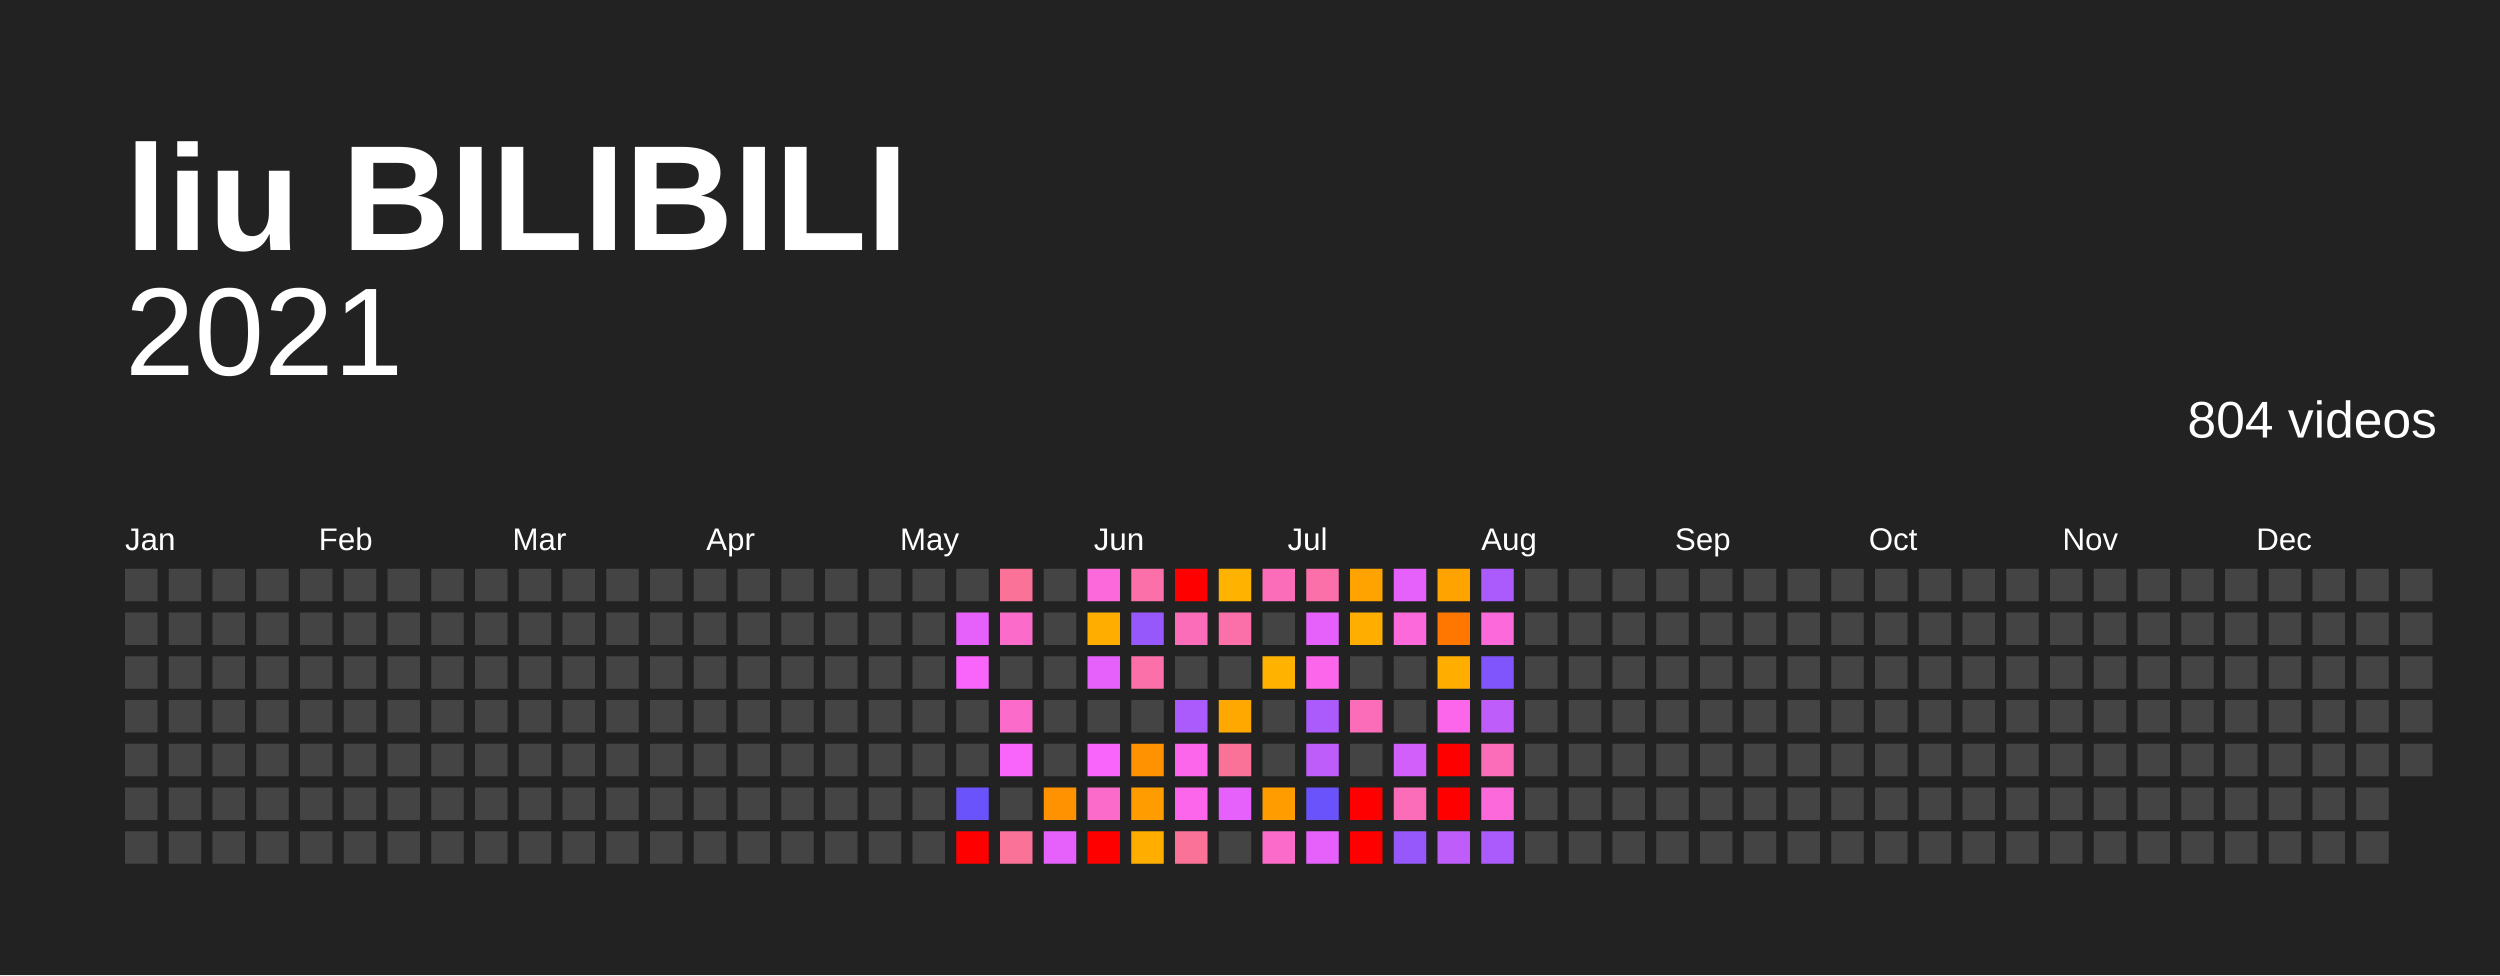
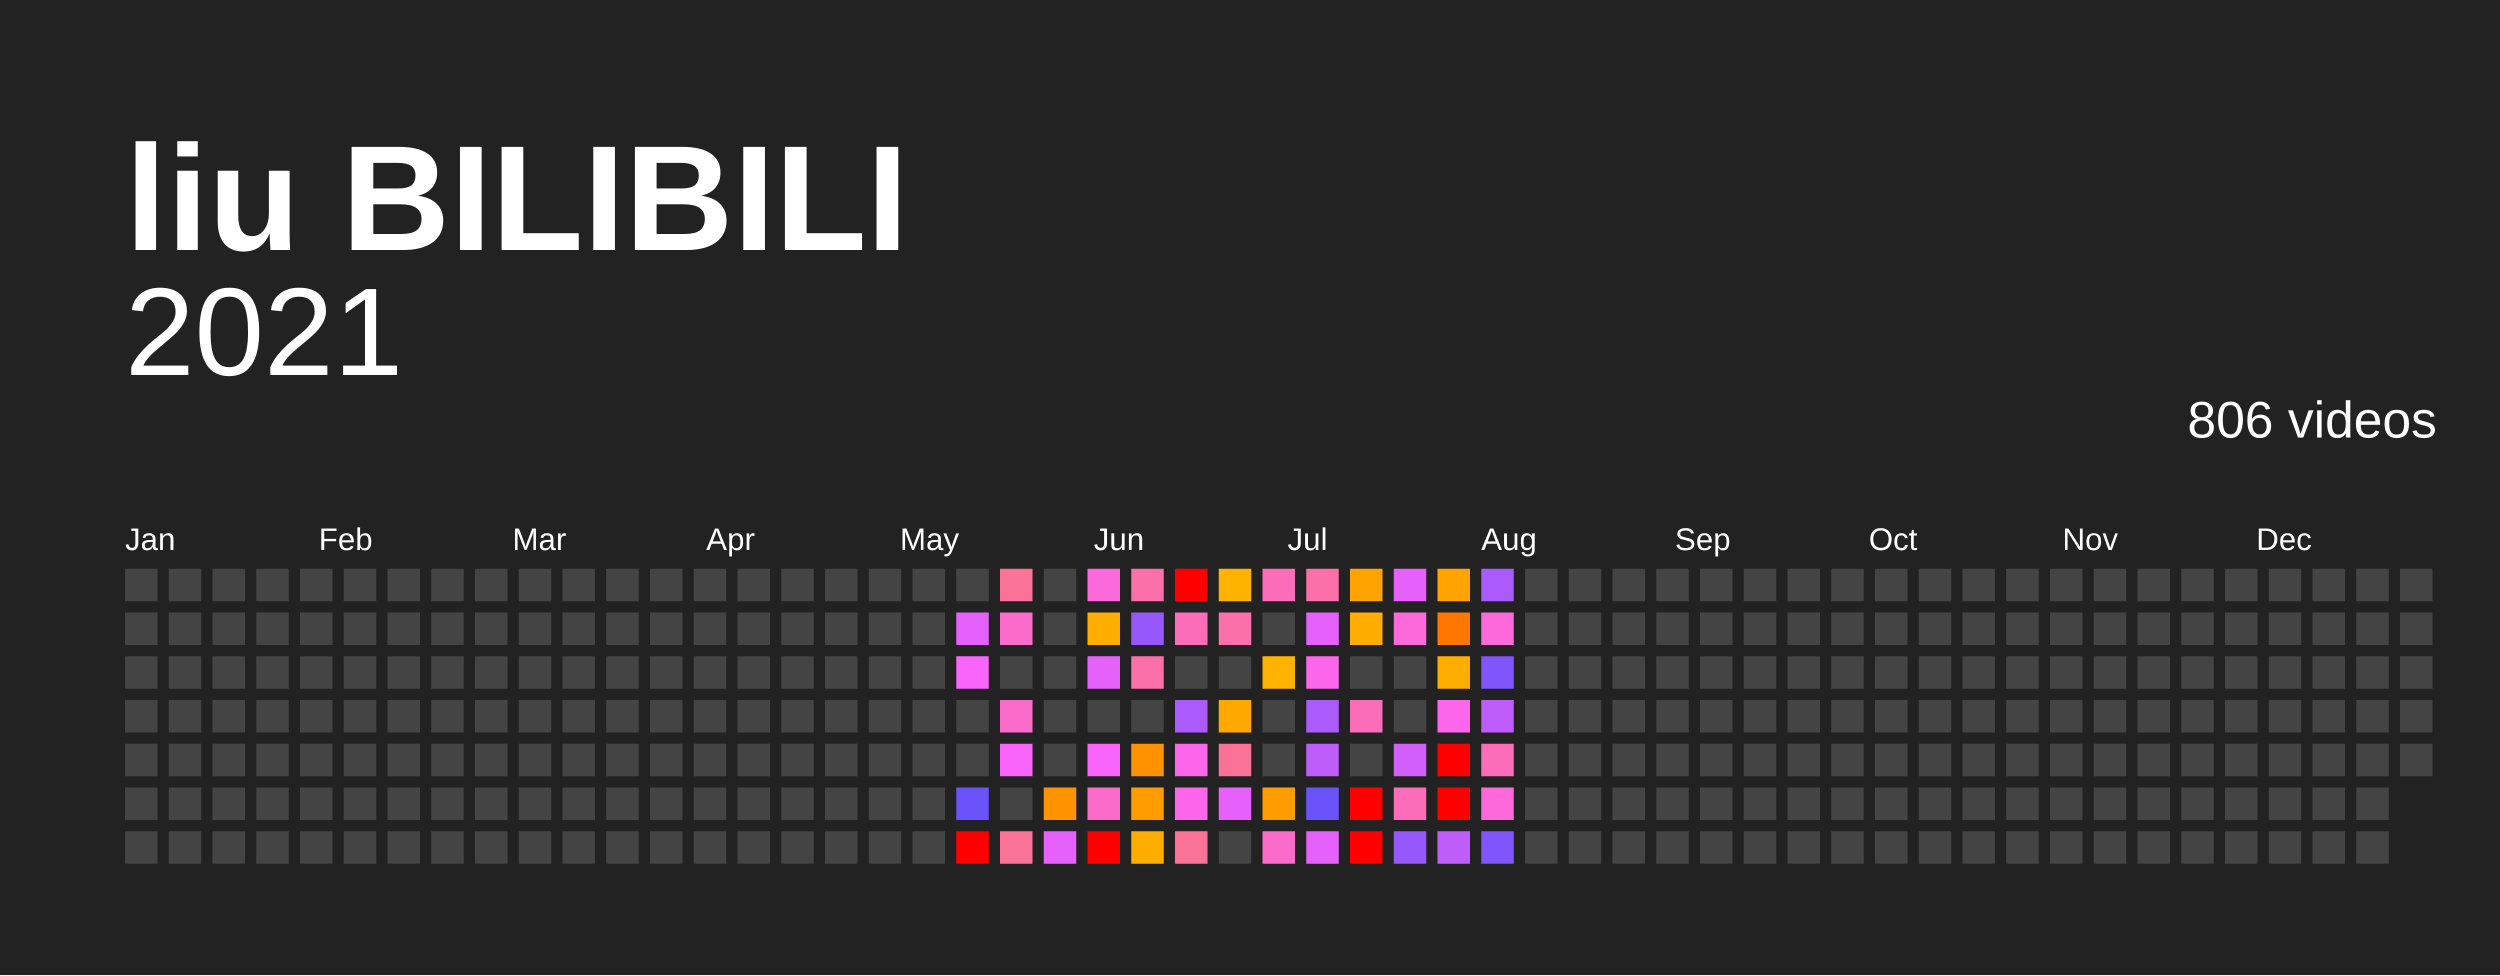
<svg xmlns="http://www.w3.org/2000/svg" baseProfile="full" height="78mm" version="1.1" viewBox="0,0,200,78" width="200mm">
  <defs />
  <rect fill="#222222" height="78" width="200" x="0" y="0" />
  <text fill="#FFFFFF" style="font-size:12px; font-family:Arial; font-weight:bold;" x="10" y="20">liu BILIBILI</text>
  <text alignment-baseline="hanging" fill="#FFFFFF" style="font-size:10.0px; font-family:Arial;" x="10" y="30">2021</text>
-   <text alignment-baseline="hanging" fill="#FFFFFF" style="font-size:4.125px; font-family:Arial;" x="175" y="35">804 videos</text>
+   <text alignment-baseline="hanging" fill="#FFFFFF" style="font-size:4.125px; font-family:Arial;" x="175" y="35">806 videos</text>
  <text fill="#FFFFFF" style="font-size:2.5px; font-family:Arial" x="10.0" y="44">Jan</text>
  <text fill="#FFFFFF" style="font-size:2.5px; font-family:Arial" x="25.5" y="44">Feb</text>
  <text fill="#FFFFFF" style="font-size:2.5px; font-family:Arial" x="41.0" y="44">Mar</text>
  <text fill="#FFFFFF" style="font-size:2.5px; font-family:Arial" x="56.5" y="44">Apr</text>
  <text fill="#FFFFFF" style="font-size:2.5px; font-family:Arial" x="72.0" y="44">May</text>
  <text fill="#FFFFFF" style="font-size:2.5px; font-family:Arial" x="87.5" y="44">Jun</text>
  <text fill="#FFFFFF" style="font-size:2.5px; font-family:Arial" x="103.0" y="44">Jul</text>
  <text fill="#FFFFFF" style="font-size:2.5px; font-family:Arial" x="118.5" y="44">Aug</text>
  <text fill="#FFFFFF" style="font-size:2.5px; font-family:Arial" x="134.0" y="44">Sep</text>
  <text fill="#FFFFFF" style="font-size:2.5px; font-family:Arial" x="149.5" y="44">Oct</text>
  <text fill="#FFFFFF" style="font-size:2.5px; font-family:Arial" x="165.0" y="44">Nov</text>
  <text fill="#FFFFFF" style="font-size:2.5px; font-family:Arial" x="180.5" y="44">Dec</text>
  <rect fill="#444444" height="2.6" width="2.6" x="10.0" y="45.5" />
  <rect fill="#444444" height="2.6" width="2.6" x="10.0" y="49.0" />
  <rect fill="#444444" height="2.6" width="2.6" x="10.0" y="52.5" />
  <rect fill="#444444" height="2.6" width="2.6" x="10.0" y="56.0" />
  <rect fill="#444444" height="2.6" width="2.6" x="10.0" y="59.5" />
  <rect fill="#444444" height="2.6" width="2.6" x="10.0" y="63.0" />
  <rect fill="#444444" height="2.6" width="2.6" x="10.0" y="66.5" />
  <rect fill="#444444" height="2.6" width="2.6" x="13.5" y="45.5" />
  <rect fill="#444444" height="2.6" width="2.6" x="13.5" y="49.0" />
  <rect fill="#444444" height="2.6" width="2.6" x="13.5" y="52.5" />
  <rect fill="#444444" height="2.6" width="2.6" x="13.5" y="56.0" />
  <rect fill="#444444" height="2.6" width="2.6" x="13.5" y="59.5" />
  <rect fill="#444444" height="2.6" width="2.6" x="13.5" y="63.0" />
  <rect fill="#444444" height="2.6" width="2.6" x="13.5" y="66.5" />
  <rect fill="#444444" height="2.6" width="2.6" x="17.0" y="45.5" />
  <rect fill="#444444" height="2.6" width="2.6" x="17.0" y="49.0" />
  <rect fill="#444444" height="2.6" width="2.6" x="17.0" y="52.5" />
  <rect fill="#444444" height="2.6" width="2.6" x="17.0" y="56.0" />
  <rect fill="#444444" height="2.6" width="2.6" x="17.0" y="59.5" />
  <rect fill="#444444" height="2.6" width="2.6" x="17.0" y="63.0" />
  <rect fill="#444444" height="2.6" width="2.6" x="17.0" y="66.5" />
  <rect fill="#444444" height="2.6" width="2.6" x="20.5" y="45.5" />
  <rect fill="#444444" height="2.6" width="2.6" x="20.5" y="49.0" />
  <rect fill="#444444" height="2.6" width="2.6" x="20.5" y="52.5" />
  <rect fill="#444444" height="2.6" width="2.6" x="20.5" y="56.0" />
  <rect fill="#444444" height="2.6" width="2.6" x="20.5" y="59.5" />
  <rect fill="#444444" height="2.6" width="2.6" x="20.5" y="63.0" />
  <rect fill="#444444" height="2.6" width="2.6" x="20.5" y="66.5" />
  <rect fill="#444444" height="2.6" width="2.6" x="24.0" y="45.5" />
  <rect fill="#444444" height="2.6" width="2.6" x="24.0" y="49.0" />
  <rect fill="#444444" height="2.6" width="2.6" x="24.0" y="52.5" />
  <rect fill="#444444" height="2.6" width="2.6" x="24.0" y="56.0" />
  <rect fill="#444444" height="2.6" width="2.6" x="24.0" y="59.5" />
  <rect fill="#444444" height="2.6" width="2.6" x="24.0" y="63.0" />
  <rect fill="#444444" height="2.6" width="2.6" x="24.0" y="66.5" />
  <rect fill="#444444" height="2.6" width="2.6" x="27.5" y="45.5" />
  <rect fill="#444444" height="2.6" width="2.6" x="27.5" y="49.0" />
  <rect fill="#444444" height="2.6" width="2.6" x="27.5" y="52.5" />
  <rect fill="#444444" height="2.6" width="2.6" x="27.5" y="56.0" />
  <rect fill="#444444" height="2.6" width="2.6" x="27.5" y="59.5" />
  <rect fill="#444444" height="2.6" width="2.6" x="27.5" y="63.0" />
  <rect fill="#444444" height="2.6" width="2.6" x="27.5" y="66.5" />
  <rect fill="#444444" height="2.6" width="2.6" x="31.0" y="45.5" />
  <rect fill="#444444" height="2.6" width="2.6" x="31.0" y="49.0" />
  <rect fill="#444444" height="2.6" width="2.6" x="31.0" y="52.5" />
  <rect fill="#444444" height="2.6" width="2.6" x="31.0" y="56.0" />
  <rect fill="#444444" height="2.6" width="2.6" x="31.0" y="59.5" />
  <rect fill="#444444" height="2.6" width="2.6" x="31.0" y="63.0" />
  <rect fill="#444444" height="2.6" width="2.6" x="31.0" y="66.5" />
  <rect fill="#444444" height="2.6" width="2.6" x="34.5" y="45.5" />
  <rect fill="#444444" height="2.6" width="2.6" x="34.5" y="49.0" />
  <rect fill="#444444" height="2.6" width="2.6" x="34.5" y="52.5" />
  <rect fill="#444444" height="2.6" width="2.6" x="34.5" y="56.0" />
  <rect fill="#444444" height="2.6" width="2.6" x="34.5" y="59.5" />
  <rect fill="#444444" height="2.6" width="2.6" x="34.5" y="63.0" />
  <rect fill="#444444" height="2.6" width="2.6" x="34.5" y="66.5" />
  <rect fill="#444444" height="2.6" width="2.6" x="38.0" y="45.5" />
  <rect fill="#444444" height="2.6" width="2.6" x="38.0" y="49.0" />
  <rect fill="#444444" height="2.6" width="2.6" x="38.0" y="52.5" />
  <rect fill="#444444" height="2.6" width="2.6" x="38.0" y="56.0" />
  <rect fill="#444444" height="2.6" width="2.6" x="38.0" y="59.5" />
  <rect fill="#444444" height="2.6" width="2.6" x="38.0" y="63.0" />
  <rect fill="#444444" height="2.6" width="2.6" x="38.0" y="66.5" />
  <rect fill="#444444" height="2.6" width="2.6" x="41.5" y="45.5" />
  <rect fill="#444444" height="2.6" width="2.6" x="41.5" y="49.0" />
  <rect fill="#444444" height="2.6" width="2.6" x="41.5" y="52.5" />
  <rect fill="#444444" height="2.6" width="2.6" x="41.5" y="56.0" />
  <rect fill="#444444" height="2.6" width="2.6" x="41.5" y="59.5" />
  <rect fill="#444444" height="2.6" width="2.6" x="41.5" y="63.0" />
  <rect fill="#444444" height="2.6" width="2.6" x="41.5" y="66.5" />
  <rect fill="#444444" height="2.6" width="2.6" x="45.0" y="45.5" />
  <rect fill="#444444" height="2.6" width="2.6" x="45.0" y="49.0" />
  <rect fill="#444444" height="2.6" width="2.6" x="45.0" y="52.5" />
  <rect fill="#444444" height="2.6" width="2.6" x="45.0" y="56.0" />
  <rect fill="#444444" height="2.6" width="2.6" x="45.0" y="59.5" />
  <rect fill="#444444" height="2.6" width="2.6" x="45.0" y="63.0" />
  <rect fill="#444444" height="2.6" width="2.6" x="45.0" y="66.5" />
  <rect fill="#444444" height="2.6" width="2.6" x="48.5" y="45.5" />
  <rect fill="#444444" height="2.6" width="2.6" x="48.5" y="49.0" />
  <rect fill="#444444" height="2.6" width="2.6" x="48.5" y="52.5" />
  <rect fill="#444444" height="2.6" width="2.6" x="48.5" y="56.0" />
  <rect fill="#444444" height="2.6" width="2.6" x="48.5" y="59.5" />
  <rect fill="#444444" height="2.6" width="2.6" x="48.5" y="63.0" />
  <rect fill="#444444" height="2.6" width="2.6" x="48.5" y="66.5" />
  <rect fill="#444444" height="2.6" width="2.6" x="52.0" y="45.5" />
  <rect fill="#444444" height="2.6" width="2.6" x="52.0" y="49.0" />
  <rect fill="#444444" height="2.6" width="2.6" x="52.0" y="52.5" />
  <rect fill="#444444" height="2.6" width="2.6" x="52.0" y="56.0" />
  <rect fill="#444444" height="2.6" width="2.6" x="52.0" y="59.5" />
  <rect fill="#444444" height="2.6" width="2.6" x="52.0" y="63.0" />
  <rect fill="#444444" height="2.6" width="2.6" x="52.0" y="66.5" />
  <rect fill="#444444" height="2.6" width="2.6" x="55.5" y="45.5" />
  <rect fill="#444444" height="2.6" width="2.6" x="55.5" y="49.0" />
  <rect fill="#444444" height="2.6" width="2.6" x="55.5" y="52.5" />
  <rect fill="#444444" height="2.6" width="2.6" x="55.5" y="56.0" />
  <rect fill="#444444" height="2.6" width="2.6" x="55.5" y="59.5" />
  <rect fill="#444444" height="2.6" width="2.6" x="55.5" y="63.0" />
  <rect fill="#444444" height="2.6" width="2.6" x="55.5" y="66.5" />
  <rect fill="#444444" height="2.6" width="2.6" x="59.0" y="45.5" />
  <rect fill="#444444" height="2.6" width="2.6" x="59.0" y="49.0" />
  <rect fill="#444444" height="2.6" width="2.6" x="59.0" y="52.5" />
  <rect fill="#444444" height="2.6" width="2.6" x="59.0" y="56.0" />
  <rect fill="#444444" height="2.6" width="2.6" x="59.0" y="59.5" />
  <rect fill="#444444" height="2.6" width="2.6" x="59.0" y="63.0" />
  <rect fill="#444444" height="2.6" width="2.6" x="59.0" y="66.5" />
  <rect fill="#444444" height="2.6" width="2.6" x="62.5" y="45.5" />
  <rect fill="#444444" height="2.6" width="2.6" x="62.5" y="49.0" />
  <rect fill="#444444" height="2.6" width="2.6" x="62.5" y="52.5" />
  <rect fill="#444444" height="2.6" width="2.6" x="62.5" y="56.0" />
  <rect fill="#444444" height="2.6" width="2.6" x="62.5" y="59.5" />
  <rect fill="#444444" height="2.6" width="2.6" x="62.5" y="63.0" />
  <rect fill="#444444" height="2.6" width="2.6" x="62.5" y="66.5" />
  <rect fill="#444444" height="2.6" width="2.6" x="66.0" y="45.5" />
  <rect fill="#444444" height="2.6" width="2.6" x="66.0" y="49.0" />
  <rect fill="#444444" height="2.6" width="2.6" x="66.0" y="52.5" />
  <rect fill="#444444" height="2.6" width="2.6" x="66.0" y="56.0" />
  <rect fill="#444444" height="2.6" width="2.6" x="66.0" y="59.5" />
  <rect fill="#444444" height="2.6" width="2.6" x="66.0" y="63.0" />
  <rect fill="#444444" height="2.6" width="2.6" x="66.0" y="66.5" />
  <rect fill="#444444" height="2.6" width="2.6" x="69.5" y="45.5" />
  <rect fill="#444444" height="2.6" width="2.6" x="69.5" y="49.0" />
  <rect fill="#444444" height="2.6" width="2.6" x="69.5" y="52.5" />
  <rect fill="#444444" height="2.6" width="2.6" x="69.5" y="56.0" />
  <rect fill="#444444" height="2.6" width="2.6" x="69.5" y="59.5" />
  <rect fill="#444444" height="2.6" width="2.6" x="69.5" y="63.0" />
  <rect fill="#444444" height="2.6" width="2.6" x="69.5" y="66.5" />
  <rect fill="#444444" height="2.6" width="2.6" x="73.0" y="45.5" />
  <rect fill="#444444" height="2.6" width="2.6" x="73.0" y="49.0" />
  <rect fill="#444444" height="2.6" width="2.6" x="73.0" y="52.5" />
  <rect fill="#444444" height="2.6" width="2.6" x="73.0" y="56.0" />
  <rect fill="#444444" height="2.6" width="2.6" x="73.0" y="59.5" />
  <rect fill="#444444" height="2.6" width="2.6" x="73.0" y="63.0" />
  <rect fill="#444444" height="2.6" width="2.6" x="73.0" y="66.5" />
  <rect fill="#444444" height="2.6" width="2.6" x="76.5" y="45.5" />
  <rect fill="#e661fb" height="2.6" width="2.6" x="76.5" y="49.0" />
  <rect fill="#f964fb" height="2.6" width="2.6" x="76.5" y="52.5" />
  <rect fill="#444444" height="2.6" width="2.6" x="76.5" y="56.0" />
  <rect fill="#444444" height="2.6" width="2.6" x="76.5" y="59.5" />
  <rect fill="#6a53fb" height="2.6" width="2.6" x="76.5" y="63.0" />
  <rect fill="red" height="2.6" width="2.6" x="76.5" y="66.5" />
  <rect fill="#fb7299" height="2.6" width="2.6" x="80.0" y="45.5" />
  <rect fill="#fb6bc9" height="2.6" width="2.6" x="80.0" y="49.0" />
  <rect fill="#444444" height="2.6" width="2.6" x="80.0" y="52.5" />
  <rect fill="#fb6bc9" height="2.6" width="2.6" x="80.0" y="56.0" />
  <rect fill="#f964fb" height="2.6" width="2.6" x="80.0" y="59.5" />
  <rect fill="#444444" height="2.6" width="2.6" x="80.0" y="63.0" />
  <rect fill="#fb7299" height="2.6" width="2.6" x="80.0" y="66.5" />
  <rect fill="#444444" height="2.6" width="2.6" x="83.5" y="45.5" />
  <rect fill="#444444" height="2.6" width="2.6" x="83.5" y="49.0" />
  <rect fill="#444444" height="2.6" width="2.6" x="83.5" y="52.5" />
  <rect fill="#444444" height="2.6" width="2.6" x="83.5" y="56.0" />
  <rect fill="#444444" height="2.6" width="2.6" x="83.5" y="59.5" />
  <rect fill="#ff9200" height="2.6" width="2.6" x="83.5" y="63.0" />
  <rect fill="#e661fb" height="2.6" width="2.6" x="83.5" y="66.5" />
  <rect fill="#fb69da" height="2.6" width="2.6" x="87.0" y="45.5" />
  <rect fill="#ffae00" height="2.6" width="2.6" x="87.0" y="49.0" />
  <rect fill="#e661fb" height="2.6" width="2.6" x="87.0" y="52.5" />
  <rect fill="#444444" height="2.6" width="2.6" x="87.0" y="56.0" />
  <rect fill="#f964fb" height="2.6" width="2.6" x="87.0" y="59.5" />
  <rect fill="#fb6bc9" height="2.6" width="2.6" x="87.0" y="63.0" />
  <rect fill="red" height="2.6" width="2.6" x="87.0" y="66.5" />
  <rect fill="#fb70a8" height="2.6" width="2.6" x="90.5" y="45.5" />
  <rect fill="#9658fb" height="2.6" width="2.6" x="90.5" y="49.0" />
  <rect fill="#fb70a8" height="2.6" width="2.6" x="90.5" y="52.5" />
  <rect fill="#444444" height="2.6" width="2.6" x="90.5" y="56.0" />
  <rect fill="#ff9200" height="2.6" width="2.6" x="90.5" y="59.5" />
  <rect fill="#ff9d00" height="2.6" width="2.6" x="90.5" y="63.0" />
  <rect fill="#ffae00" height="2.6" width="2.6" x="90.5" y="66.5" />
  <rect fill="red" height="2.6" width="2.6" x="94.0" y="45.5" />
  <rect fill="#fb6db8" height="2.6" width="2.6" x="94.0" y="49.0" />
  <rect fill="#444444" height="2.6" width="2.6" x="94.0" y="52.5" />
  <rect fill="#ab5afb" height="2.6" width="2.6" x="94.0" y="56.0" />
  <rect fill="#fb66eb" height="2.6" width="2.6" x="94.0" y="59.5" />
  <rect fill="#fb66eb" height="2.6" width="2.6" x="94.0" y="63.0" />
  <rect fill="#fb7299" height="2.6" width="2.6" x="94.0" y="66.5" />
  <rect fill="#ffb300" height="2.6" width="2.6" x="97.5" y="45.5" />
  <rect fill="#fb70a8" height="2.6" width="2.6" x="97.5" y="49.0" />
  <rect fill="#444444" height="2.6" width="2.6" x="97.5" y="52.5" />
  <rect fill="#ffa800" height="2.6" width="2.6" x="97.5" y="56.0" />
  <rect fill="#fb7299" height="2.6" width="2.6" x="97.5" y="59.5" />
  <rect fill="#e661fb" height="2.6" width="2.6" x="97.5" y="63.0" />
  <rect fill="#444444" height="2.6" width="2.6" x="97.5" y="66.5" />
  <rect fill="#fb6db8" height="2.6" width="2.6" x="101.0" y="45.5" />
  <rect fill="#444444" height="2.6" width="2.6" x="101.0" y="49.0" />
  <rect fill="#ffb300" height="2.6" width="2.6" x="101.0" y="52.5" />
  <rect fill="#444444" height="2.6" width="2.6" x="101.0" y="56.0" />
  <rect fill="#444444" height="2.6" width="2.6" x="101.0" y="59.5" />
  <rect fill="#ff9d00" height="2.6" width="2.6" x="101.0" y="63.0" />
  <rect fill="#fb6bc9" height="2.6" width="2.6" x="101.0" y="66.5" />
  <rect fill="#fb70a8" height="2.6" width="2.6" x="104.5" y="45.5" />
  <rect fill="#e661fb" height="2.6" width="2.6" x="104.5" y="49.0" />
  <rect fill="#fb66eb" height="2.6" width="2.6" x="104.5" y="52.5" />
  <rect fill="#ab5afb" height="2.6" width="2.6" x="104.5" y="56.0" />
  <rect fill="#bf5dfb" height="2.6" width="2.6" x="104.5" y="59.5" />
  <rect fill="#6a53fb" height="2.6" width="2.6" x="104.5" y="63.0" />
  <rect fill="#e661fb" height="2.6" width="2.6" x="104.5" y="66.5" />
  <rect fill="#ffa300" height="2.6" width="2.6" x="108.0" y="45.5" />
  <rect fill="#ffae00" height="2.6" width="2.6" x="108.0" y="49.0" />
  <rect fill="#444444" height="2.6" width="2.6" x="108.0" y="52.5" />
  <rect fill="#fb6db8" height="2.6" width="2.6" x="108.0" y="56.0" />
  <rect fill="#444444" height="2.6" width="2.6" x="108.0" y="59.5" />
  <rect fill="red" height="2.6" width="2.6" x="108.0" y="63.0" />
  <rect fill="red" height="2.6" width="2.6" x="108.0" y="66.5" />
  <rect fill="#e661fb" height="2.6" width="2.6" x="111.5" y="45.5" />
  <rect fill="#fb69da" height="2.6" width="2.6" x="111.5" y="49.0" />
  <rect fill="#444444" height="2.6" width="2.6" x="111.5" y="52.5" />
  <rect fill="#444444" height="2.6" width="2.6" x="111.5" y="56.0" />
  <rect fill="#d35ffb" height="2.6" width="2.6" x="111.5" y="59.5" />
  <rect fill="#fb6db8" height="2.6" width="2.6" x="111.5" y="63.0" />
  <rect fill="#9658fb" height="2.6" width="2.6" x="111.5" y="66.5" />
  <rect fill="#ffa300" height="2.6" width="2.6" x="115.0" y="45.5" />
  <rect fill="#ff7700" height="2.6" width="2.6" x="115.0" y="49.0" />
  <rect fill="#ffae00" height="2.6" width="2.6" x="115.0" y="52.5" />
  <rect fill="#fb66eb" height="2.6" width="2.6" x="115.0" y="56.0" />
  <rect fill="red" height="2.6" width="2.6" x="115.0" y="59.5" />
  <rect fill="red" height="2.6" width="2.6" x="115.0" y="63.0" />
  <rect fill="#bf5dfb" height="2.6" width="2.6" x="115.0" y="66.5" />
  <rect fill="#ab5afb" height="2.6" width="2.6" x="118.5" y="45.5" />
  <rect fill="#fb69da" height="2.6" width="2.6" x="118.5" y="49.0" />
  <rect fill="#8055fb" height="2.6" width="2.6" x="118.5" y="52.5" />
  <rect fill="#bf5dfb" height="2.6" width="2.6" x="118.5" y="56.0" />
  <rect fill="#fb6db8" height="2.6" width="2.6" x="118.5" y="59.5" />
  <rect fill="#fb69da" height="2.6" width="2.6" x="118.5" y="63.0" />
-   <rect fill="#ab5afb" height="2.6" width="2.6" x="118.5" y="66.5" />
+   <rect fill="#8055fb" height="2.6" width="2.6" x="118.5" y="66.5" />
  <rect fill="#444444" height="2.6" width="2.6" x="122.0" y="45.5" />
  <rect fill="#444444" height="2.6" width="2.6" x="122.0" y="49.0" />
  <rect fill="#444444" height="2.6" width="2.6" x="122.0" y="52.5" />
  <rect fill="#444444" height="2.6" width="2.6" x="122.0" y="56.0" />
  <rect fill="#444444" height="2.6" width="2.6" x="122.0" y="59.5" />
  <rect fill="#444444" height="2.6" width="2.6" x="122.0" y="63.0" />
  <rect fill="#444444" height="2.6" width="2.6" x="122.0" y="66.5" />
  <rect fill="#444444" height="2.6" width="2.6" x="125.5" y="45.5" />
  <rect fill="#444444" height="2.6" width="2.6" x="125.5" y="49.0" />
  <rect fill="#444444" height="2.6" width="2.6" x="125.5" y="52.5" />
  <rect fill="#444444" height="2.6" width="2.6" x="125.5" y="56.0" />
  <rect fill="#444444" height="2.6" width="2.6" x="125.5" y="59.5" />
  <rect fill="#444444" height="2.6" width="2.6" x="125.5" y="63.0" />
  <rect fill="#444444" height="2.6" width="2.6" x="125.5" y="66.5" />
  <rect fill="#444444" height="2.6" width="2.6" x="129.0" y="45.5" />
  <rect fill="#444444" height="2.6" width="2.6" x="129.0" y="49.0" />
  <rect fill="#444444" height="2.6" width="2.6" x="129.0" y="52.5" />
  <rect fill="#444444" height="2.6" width="2.6" x="129.0" y="56.0" />
  <rect fill="#444444" height="2.6" width="2.6" x="129.0" y="59.5" />
  <rect fill="#444444" height="2.6" width="2.6" x="129.0" y="63.0" />
  <rect fill="#444444" height="2.6" width="2.6" x="129.0" y="66.5" />
  <rect fill="#444444" height="2.6" width="2.6" x="132.5" y="45.5" />
  <rect fill="#444444" height="2.6" width="2.6" x="132.5" y="49.0" />
  <rect fill="#444444" height="2.6" width="2.6" x="132.5" y="52.5" />
  <rect fill="#444444" height="2.6" width="2.6" x="132.5" y="56.0" />
  <rect fill="#444444" height="2.6" width="2.6" x="132.5" y="59.5" />
  <rect fill="#444444" height="2.6" width="2.6" x="132.5" y="63.0" />
  <rect fill="#444444" height="2.6" width="2.6" x="132.5" y="66.5" />
  <rect fill="#444444" height="2.6" width="2.6" x="136.0" y="45.5" />
  <rect fill="#444444" height="2.6" width="2.6" x="136.0" y="49.0" />
  <rect fill="#444444" height="2.6" width="2.6" x="136.0" y="52.5" />
  <rect fill="#444444" height="2.6" width="2.6" x="136.0" y="56.0" />
  <rect fill="#444444" height="2.6" width="2.6" x="136.0" y="59.5" />
  <rect fill="#444444" height="2.6" width="2.6" x="136.0" y="63.0" />
  <rect fill="#444444" height="2.6" width="2.6" x="136.0" y="66.5" />
  <rect fill="#444444" height="2.6" width="2.6" x="139.5" y="45.5" />
  <rect fill="#444444" height="2.6" width="2.6" x="139.5" y="49.0" />
  <rect fill="#444444" height="2.6" width="2.6" x="139.5" y="52.5" />
  <rect fill="#444444" height="2.6" width="2.6" x="139.5" y="56.0" />
  <rect fill="#444444" height="2.6" width="2.6" x="139.5" y="59.5" />
  <rect fill="#444444" height="2.6" width="2.6" x="139.5" y="63.0" />
  <rect fill="#444444" height="2.6" width="2.6" x="139.5" y="66.5" />
  <rect fill="#444444" height="2.6" width="2.6" x="143.0" y="45.5" />
  <rect fill="#444444" height="2.6" width="2.6" x="143.0" y="49.0" />
  <rect fill="#444444" height="2.6" width="2.6" x="143.0" y="52.5" />
  <rect fill="#444444" height="2.6" width="2.6" x="143.0" y="56.0" />
  <rect fill="#444444" height="2.6" width="2.6" x="143.0" y="59.5" />
  <rect fill="#444444" height="2.6" width="2.6" x="143.0" y="63.0" />
  <rect fill="#444444" height="2.6" width="2.6" x="143.0" y="66.5" />
  <rect fill="#444444" height="2.6" width="2.6" x="146.5" y="45.5" />
  <rect fill="#444444" height="2.6" width="2.6" x="146.5" y="49.0" />
  <rect fill="#444444" height="2.6" width="2.6" x="146.5" y="52.5" />
  <rect fill="#444444" height="2.6" width="2.6" x="146.5" y="56.0" />
  <rect fill="#444444" height="2.6" width="2.6" x="146.5" y="59.5" />
  <rect fill="#444444" height="2.6" width="2.6" x="146.5" y="63.0" />
  <rect fill="#444444" height="2.6" width="2.6" x="146.5" y="66.5" />
  <rect fill="#444444" height="2.6" width="2.6" x="150.0" y="45.5" />
  <rect fill="#444444" height="2.6" width="2.6" x="150.0" y="49.0" />
  <rect fill="#444444" height="2.6" width="2.6" x="150.0" y="52.5" />
  <rect fill="#444444" height="2.6" width="2.6" x="150.0" y="56.0" />
  <rect fill="#444444" height="2.6" width="2.6" x="150.0" y="59.5" />
  <rect fill="#444444" height="2.6" width="2.6" x="150.0" y="63.0" />
  <rect fill="#444444" height="2.6" width="2.6" x="150.0" y="66.5" />
  <rect fill="#444444" height="2.6" width="2.6" x="153.5" y="45.5" />
  <rect fill="#444444" height="2.6" width="2.6" x="153.5" y="49.0" />
  <rect fill="#444444" height="2.6" width="2.6" x="153.5" y="52.5" />
  <rect fill="#444444" height="2.6" width="2.6" x="153.5" y="56.0" />
  <rect fill="#444444" height="2.6" width="2.6" x="153.5" y="59.5" />
  <rect fill="#444444" height="2.6" width="2.6" x="153.5" y="63.0" />
  <rect fill="#444444" height="2.6" width="2.6" x="153.5" y="66.5" />
  <rect fill="#444444" height="2.6" width="2.6" x="157.0" y="45.5" />
  <rect fill="#444444" height="2.6" width="2.6" x="157.0" y="49.0" />
  <rect fill="#444444" height="2.6" width="2.6" x="157.0" y="52.5" />
  <rect fill="#444444" height="2.6" width="2.6" x="157.0" y="56.0" />
  <rect fill="#444444" height="2.6" width="2.6" x="157.0" y="59.5" />
  <rect fill="#444444" height="2.6" width="2.6" x="157.0" y="63.0" />
  <rect fill="#444444" height="2.6" width="2.6" x="157.0" y="66.5" />
  <rect fill="#444444" height="2.6" width="2.6" x="160.5" y="45.5" />
  <rect fill="#444444" height="2.6" width="2.6" x="160.5" y="49.0" />
  <rect fill="#444444" height="2.6" width="2.6" x="160.5" y="52.5" />
  <rect fill="#444444" height="2.6" width="2.6" x="160.5" y="56.0" />
  <rect fill="#444444" height="2.6" width="2.6" x="160.5" y="59.5" />
  <rect fill="#444444" height="2.6" width="2.6" x="160.5" y="63.0" />
  <rect fill="#444444" height="2.6" width="2.6" x="160.5" y="66.5" />
  <rect fill="#444444" height="2.6" width="2.6" x="164.0" y="45.5" />
  <rect fill="#444444" height="2.6" width="2.6" x="164.0" y="49.0" />
  <rect fill="#444444" height="2.6" width="2.6" x="164.0" y="52.5" />
  <rect fill="#444444" height="2.6" width="2.6" x="164.0" y="56.0" />
  <rect fill="#444444" height="2.6" width="2.6" x="164.0" y="59.5" />
  <rect fill="#444444" height="2.6" width="2.6" x="164.0" y="63.0" />
  <rect fill="#444444" height="2.6" width="2.6" x="164.0" y="66.5" />
  <rect fill="#444444" height="2.6" width="2.6" x="167.5" y="45.5" />
  <rect fill="#444444" height="2.6" width="2.6" x="167.5" y="49.0" />
  <rect fill="#444444" height="2.6" width="2.6" x="167.5" y="52.5" />
  <rect fill="#444444" height="2.6" width="2.6" x="167.5" y="56.0" />
  <rect fill="#444444" height="2.6" width="2.6" x="167.5" y="59.5" />
  <rect fill="#444444" height="2.6" width="2.6" x="167.5" y="63.0" />
  <rect fill="#444444" height="2.6" width="2.6" x="167.5" y="66.5" />
  <rect fill="#444444" height="2.6" width="2.6" x="171.0" y="45.5" />
  <rect fill="#444444" height="2.6" width="2.6" x="171.0" y="49.0" />
  <rect fill="#444444" height="2.6" width="2.6" x="171.0" y="52.5" />
  <rect fill="#444444" height="2.6" width="2.6" x="171.0" y="56.0" />
  <rect fill="#444444" height="2.6" width="2.6" x="171.0" y="59.5" />
  <rect fill="#444444" height="2.6" width="2.6" x="171.0" y="63.0" />
  <rect fill="#444444" height="2.6" width="2.6" x="171.0" y="66.5" />
  <rect fill="#444444" height="2.6" width="2.6" x="174.5" y="45.5" />
  <rect fill="#444444" height="2.6" width="2.6" x="174.5" y="49.0" />
  <rect fill="#444444" height="2.6" width="2.6" x="174.5" y="52.5" />
  <rect fill="#444444" height="2.6" width="2.6" x="174.5" y="56.0" />
  <rect fill="#444444" height="2.6" width="2.6" x="174.5" y="59.5" />
  <rect fill="#444444" height="2.6" width="2.6" x="174.5" y="63.0" />
  <rect fill="#444444" height="2.6" width="2.6" x="174.5" y="66.5" />
  <rect fill="#444444" height="2.6" width="2.6" x="178.0" y="45.5" />
  <rect fill="#444444" height="2.6" width="2.6" x="178.0" y="49.0" />
  <rect fill="#444444" height="2.6" width="2.6" x="178.0" y="52.5" />
  <rect fill="#444444" height="2.6" width="2.6" x="178.0" y="56.0" />
  <rect fill="#444444" height="2.6" width="2.6" x="178.0" y="59.5" />
  <rect fill="#444444" height="2.6" width="2.6" x="178.0" y="63.0" />
  <rect fill="#444444" height="2.6" width="2.6" x="178.0" y="66.5" />
  <rect fill="#444444" height="2.6" width="2.6" x="181.5" y="45.5" />
  <rect fill="#444444" height="2.6" width="2.6" x="181.5" y="49.0" />
  <rect fill="#444444" height="2.6" width="2.6" x="181.5" y="52.5" />
  <rect fill="#444444" height="2.6" width="2.6" x="181.5" y="56.0" />
  <rect fill="#444444" height="2.6" width="2.6" x="181.5" y="59.5" />
  <rect fill="#444444" height="2.6" width="2.6" x="181.5" y="63.0" />
  <rect fill="#444444" height="2.6" width="2.6" x="181.5" y="66.5" />
  <rect fill="#444444" height="2.6" width="2.6" x="185.0" y="45.5" />
  <rect fill="#444444" height="2.6" width="2.6" x="185.0" y="49.0" />
  <rect fill="#444444" height="2.6" width="2.6" x="185.0" y="52.5" />
  <rect fill="#444444" height="2.6" width="2.6" x="185.0" y="56.0" />
  <rect fill="#444444" height="2.6" width="2.6" x="185.0" y="59.5" />
  <rect fill="#444444" height="2.6" width="2.6" x="185.0" y="63.0" />
  <rect fill="#444444" height="2.6" width="2.6" x="185.0" y="66.5" />
  <rect fill="#444444" height="2.6" width="2.6" x="188.5" y="45.5" />
  <rect fill="#444444" height="2.6" width="2.6" x="188.5" y="49.0" />
  <rect fill="#444444" height="2.6" width="2.6" x="188.5" y="52.5" />
  <rect fill="#444444" height="2.6" width="2.6" x="188.5" y="56.0" />
  <rect fill="#444444" height="2.6" width="2.6" x="188.5" y="59.5" />
  <rect fill="#444444" height="2.6" width="2.6" x="188.5" y="63.0" />
  <rect fill="#444444" height="2.6" width="2.6" x="188.5" y="66.5" />
  <rect fill="#444444" height="2.6" width="2.6" x="192.0" y="45.5" />
  <rect fill="#444444" height="2.6" width="2.6" x="192.0" y="49.0" />
  <rect fill="#444444" height="2.6" width="2.6" x="192.0" y="52.5" />
  <rect fill="#444444" height="2.6" width="2.6" x="192.0" y="56.0" />
  <rect fill="#444444" height="2.6" width="2.6" x="192.0" y="59.5" />
</svg>
